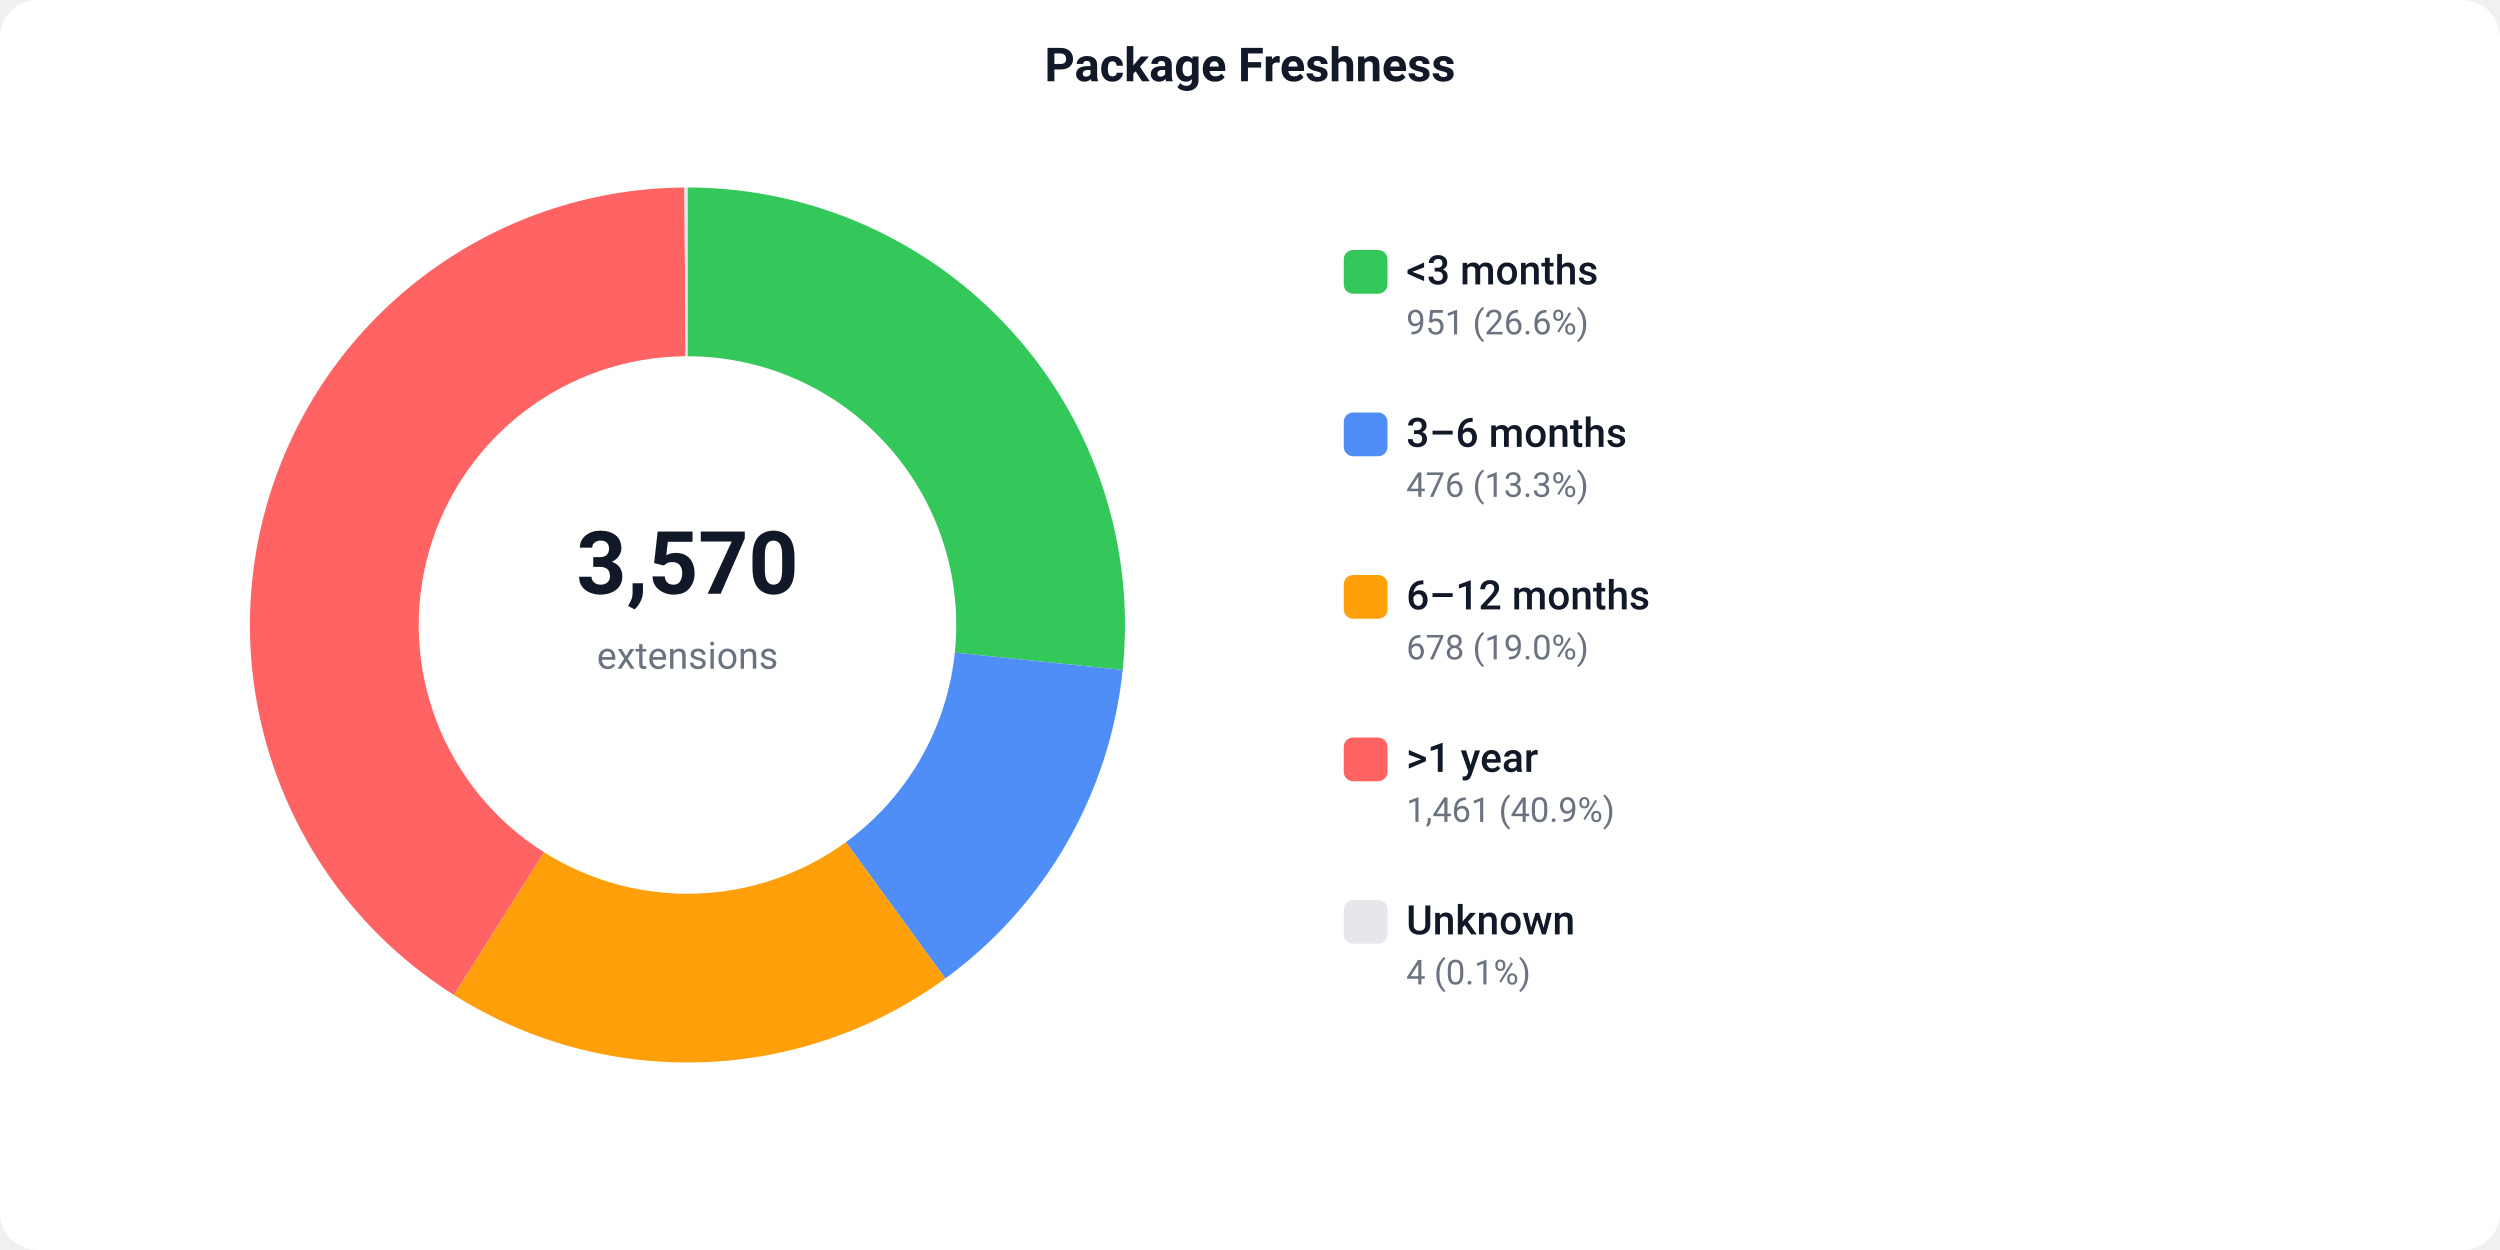
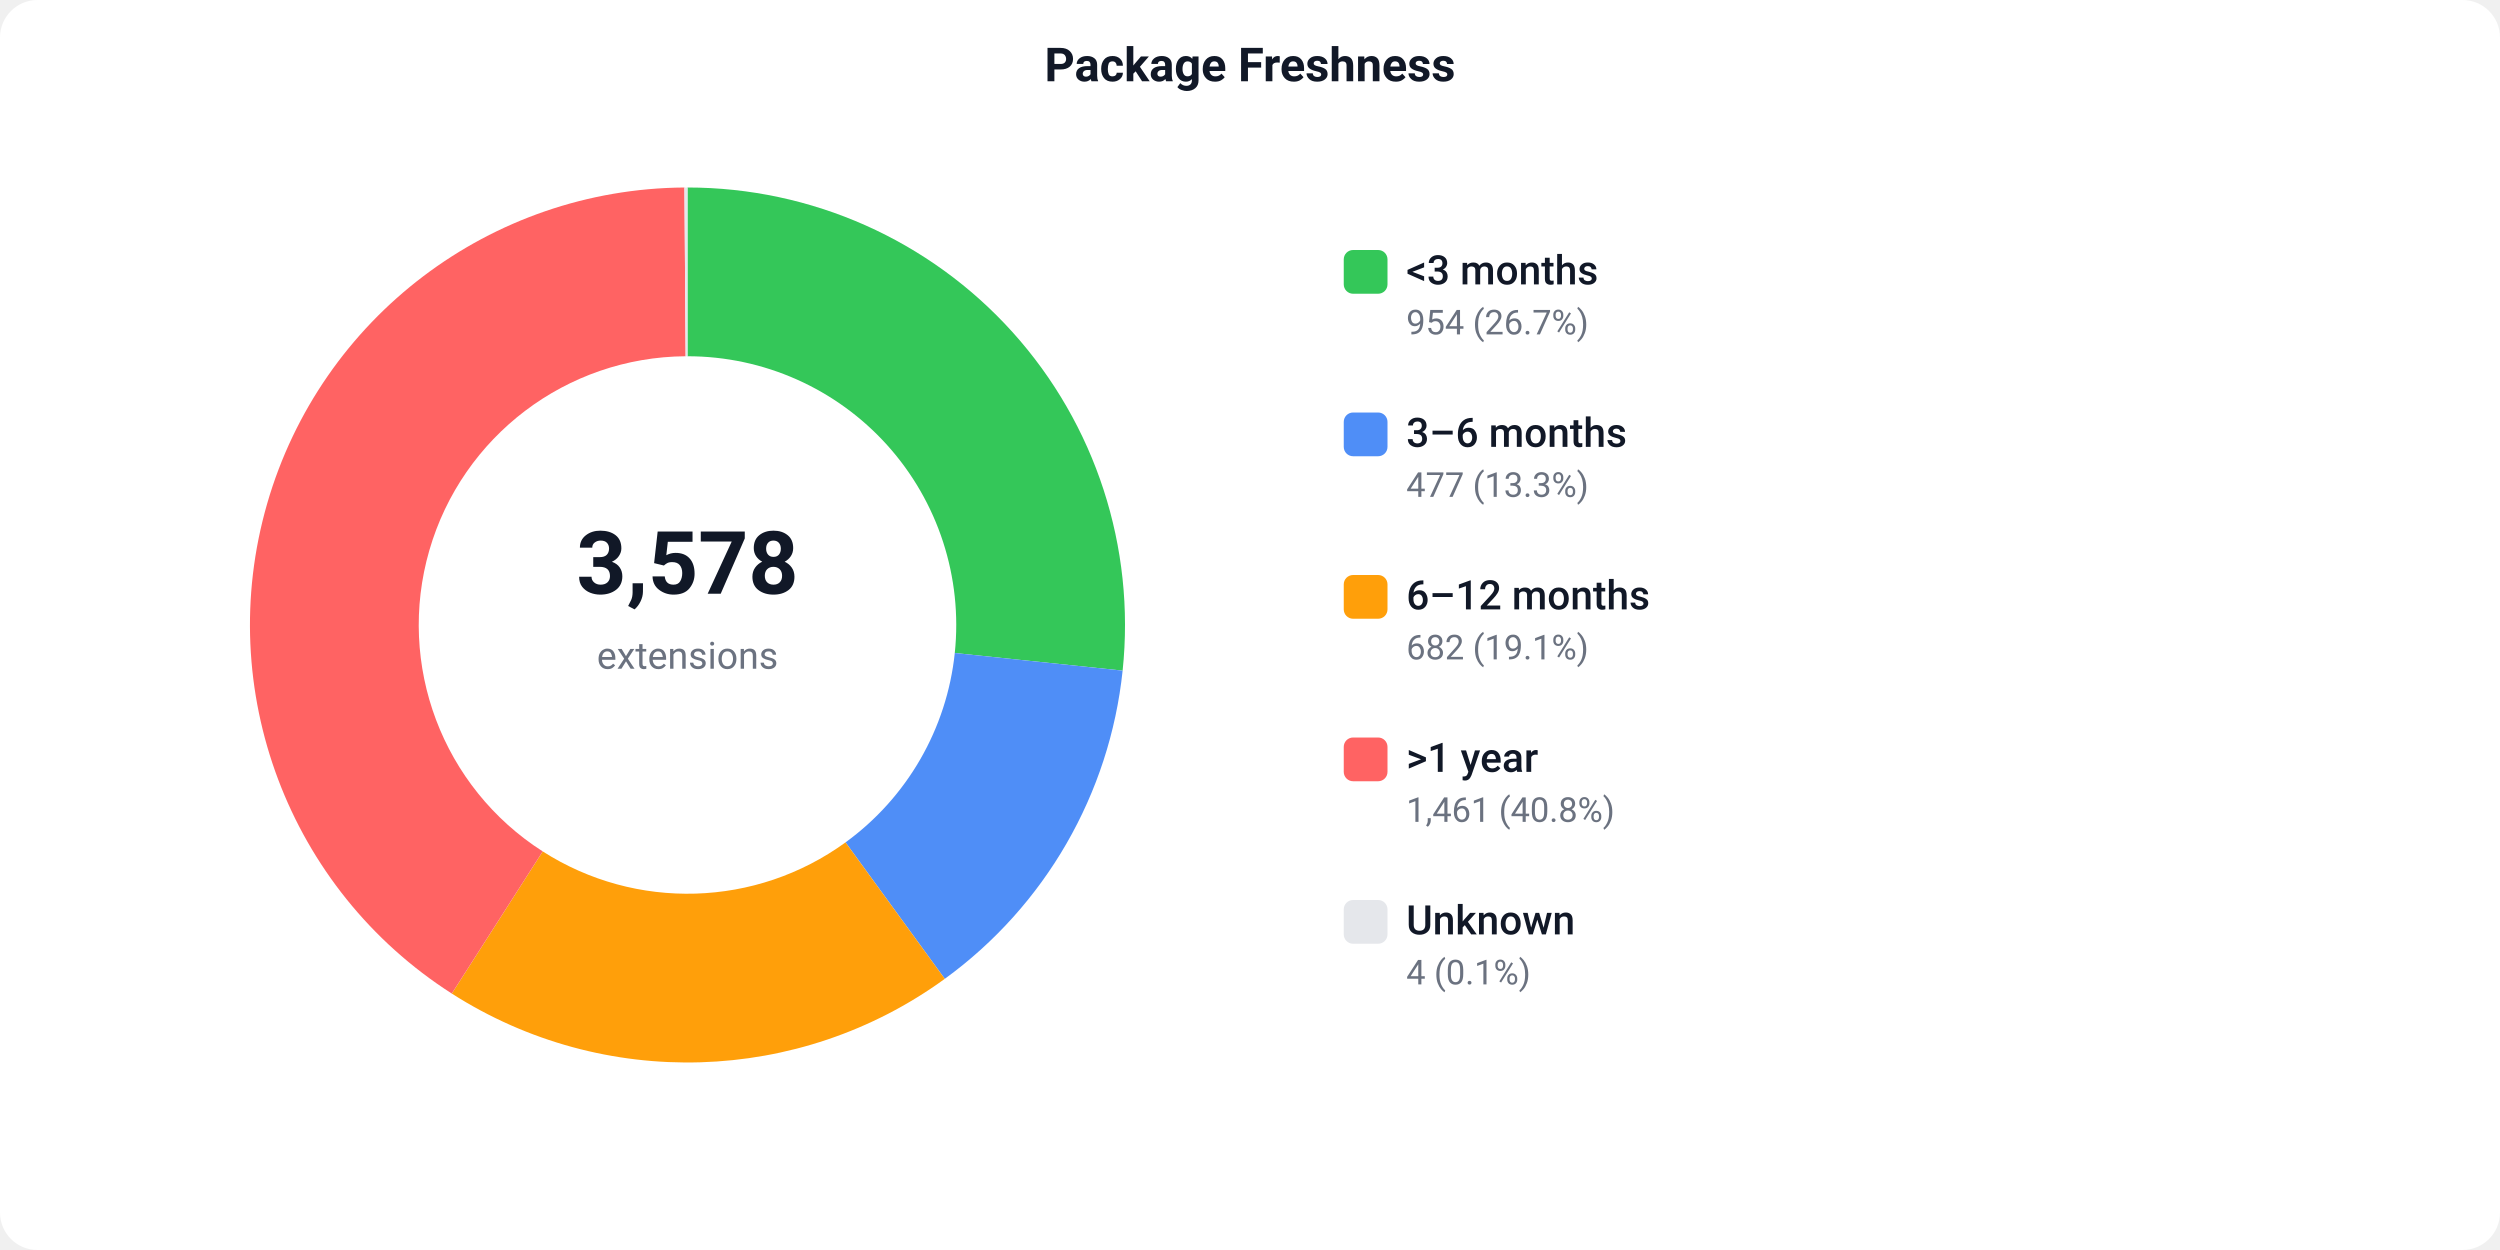
<svg xmlns="http://www.w3.org/2000/svg" width="800" height="400" viewBox="0 0 800 400">
  <defs>
    <style>text { font-family: -apple-system, BlinkMacSystemFont, 'Segoe UI', Roboto, sans-serif; }</style>
  </defs>
  <rect width="800" height="400" fill="#ffffff" rx="12" />
  <text x="400" y="26" text-anchor="middle" font-size="15" font-weight="600" fill="#111827">Package Freshness</text>
-   <path d="M 220.00 60.00 A 140 140 0 0 1 359.26 214.39 L 305.54 208.84 A 86 86 0 0 0 220.00 114.00 Z" fill="#34C759" />
-   <path d="M 359.26 214.39 A 140 140 0 0 1 302.49 313.12 L 270.67 269.49 A 86 86 0 0 0 305.54 208.84 Z" fill="#4F8EF7" />
-   <path d="M 302.49 313.12 A 140 140 0 0 1 145.25 318.38 L 174.09 272.72 A 86 86 0 0 0 270.67 269.49 Z" fill="#FF9F0A" />
-   <path d="M 145.25 318.38 A 140 140 0 0 1 219.01 60.00 L 219.39 114.00 A 86 86 0 0 0 174.09 272.72 Z" fill="#FF6363" />
-   <path d="M 219.01 60.00 A 140 140 0 0 1 220.00 60.00 L 220.00 114.00 A 86 86 0 0 0 219.39 114.00 Z" fill="#e5e7eb" />
-   <text x="220" y="190" text-anchor="middle" font-size="28" font-weight="700" fill="#111827">3,570</text>
+   <path d="M 220.00 60.00 A 140 140 0 0 1 359.24 214.60 L 305.53 208.97 A 86 86 0 0 0 220.00 114.00 Z" fill="#34C759" />
+   <path d="M 359.24 214.60 A 140 140 0 0 1 302.33 313.23 L 270.57 269.56 A 86 86 0 0 0 305.53 208.97 Z" fill="#4F8EF7" />
+   <path d="M 302.33 313.23 A 140 140 0 0 1 144.57 317.94 L 173.67 272.45 A 86 86 0 0 0 270.57 269.56 Z" fill="#FF9F0A" />
+   <path d="M 144.57 317.94 A 140 140 0 0 1 219.02 60.00 L 219.40 114.00 A 86 86 0 0 0 173.67 272.45 Z" fill="#FF6363" />
+   <path d="M 219.02 60.00 A 140 140 0 0 1 220.00 60.00 L 220.00 114.00 A 86 86 0 0 0 219.40 114.00 Z" fill="#e5e7eb" />
+   <text x="220" y="190" text-anchor="middle" font-size="28" font-weight="700" fill="#111827">3,578</text>
  <text x="220" y="214" text-anchor="middle" font-size="12" fill="#6b7280">extensions</text>
  <rect x="430" y="80" width="14" height="14" fill="#34C759" rx="3" />
  <text x="450" y="91" font-size="13" font-weight="500" fill="#111827">&lt;3 months</text>
-   <text x="450" y="107" font-size="11" fill="#6b7280">951 (26.6%)</text>
+   <text x="450" y="107" font-size="11" fill="#6b7280">954 (26.7%)</text>
  <rect x="430" y="132" width="14" height="14" fill="#4F8EF7" rx="3" />
  <text x="450" y="143" font-size="13" font-weight="500" fill="#111827">3–6 months</text>
-   <text x="450" y="159" font-size="11" fill="#6b7280">476 (13.3%)</text>
+   <text x="450" y="159" font-size="11" fill="#6b7280">477 (13.3%)</text>
  <rect x="430" y="184" width="14" height="14" fill="#FF9F0A" rx="3" />
  <text x="450" y="195" font-size="13" font-weight="500" fill="#111827">6–12 months</text>
-   <text x="450" y="211" font-size="11" fill="#6b7280">678 (19.0%)</text>
+   <text x="450" y="211" font-size="11" fill="#6b7280">682 (19.1%)</text>
  <rect x="430" y="236" width="14" height="14" fill="#FF6363" rx="3" />
  <text x="450" y="247" font-size="13" font-weight="500" fill="#111827">&gt;1 year</text>
-   <text x="450" y="263" font-size="11" fill="#6b7280">1,461 (40.9%)</text>
+   <text x="450" y="263" font-size="11" fill="#6b7280">1,461 (40.8%)</text>
  <rect x="430" y="288" width="14" height="14" fill="#e5e7eb" rx="3" />
  <text x="450" y="299" font-size="13" font-weight="500" fill="#111827">Unknown</text>
  <text x="450" y="315" font-size="11" fill="#6b7280">4 (0.1%)</text>
</svg>
